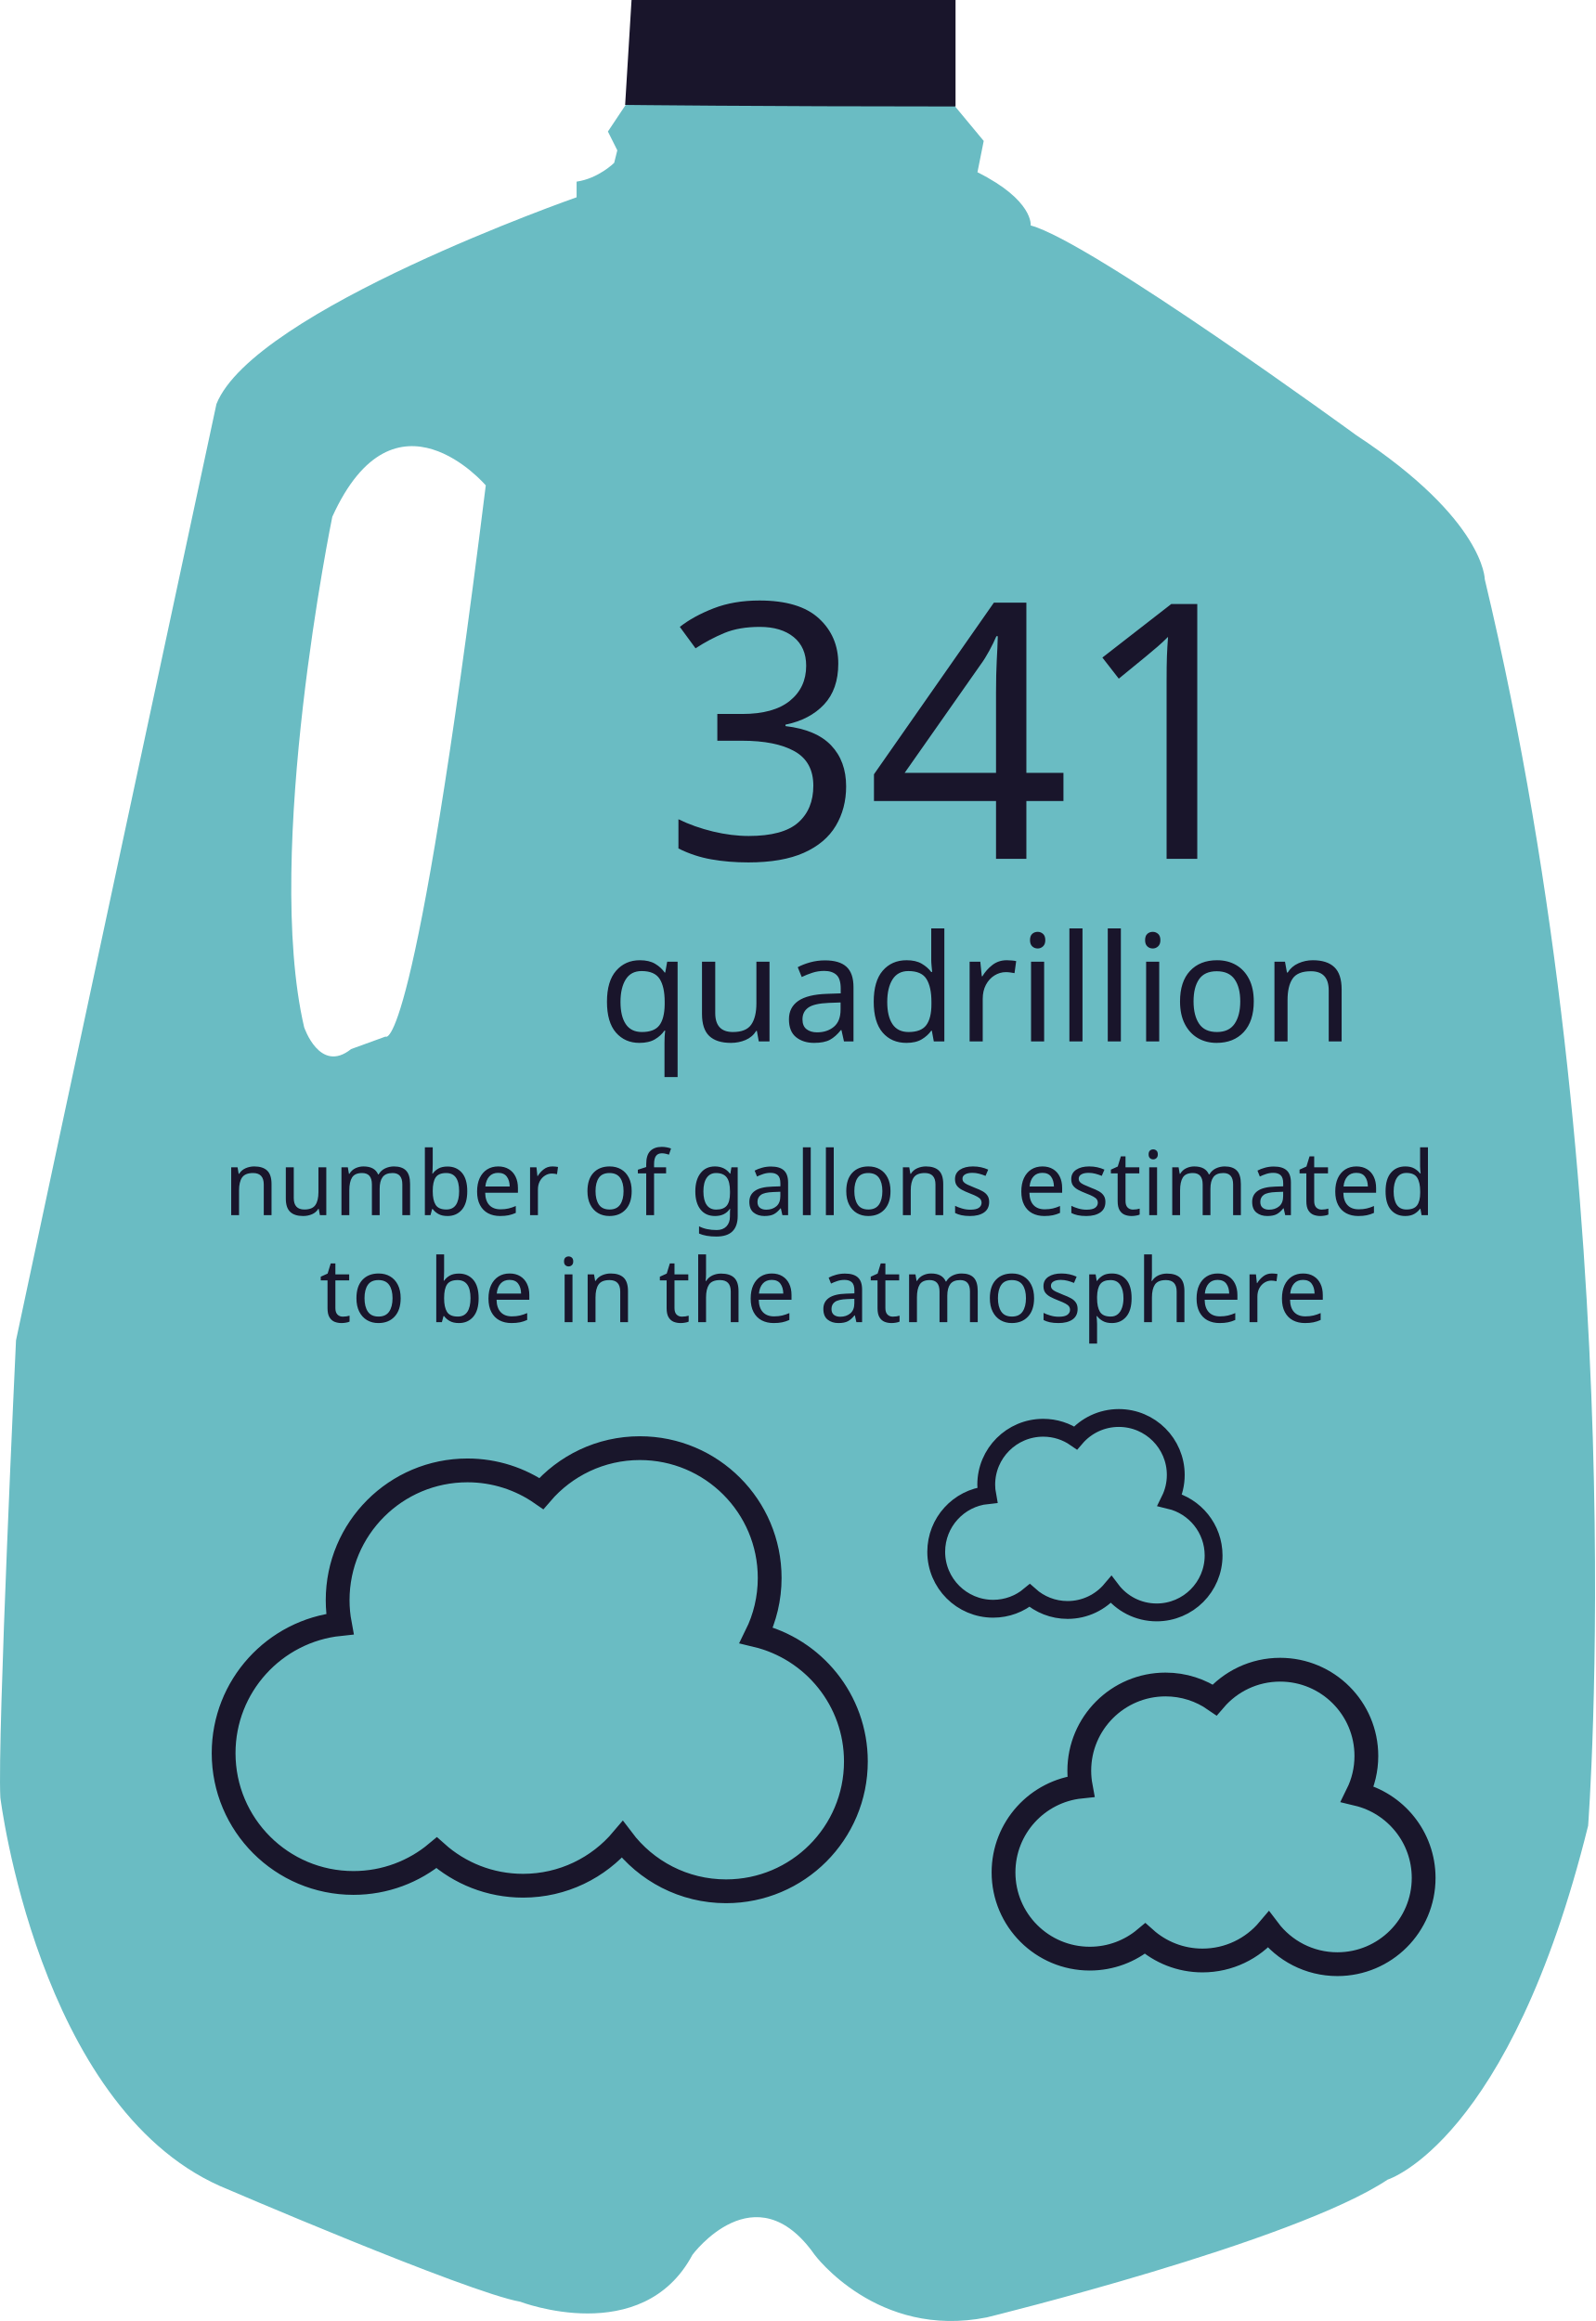
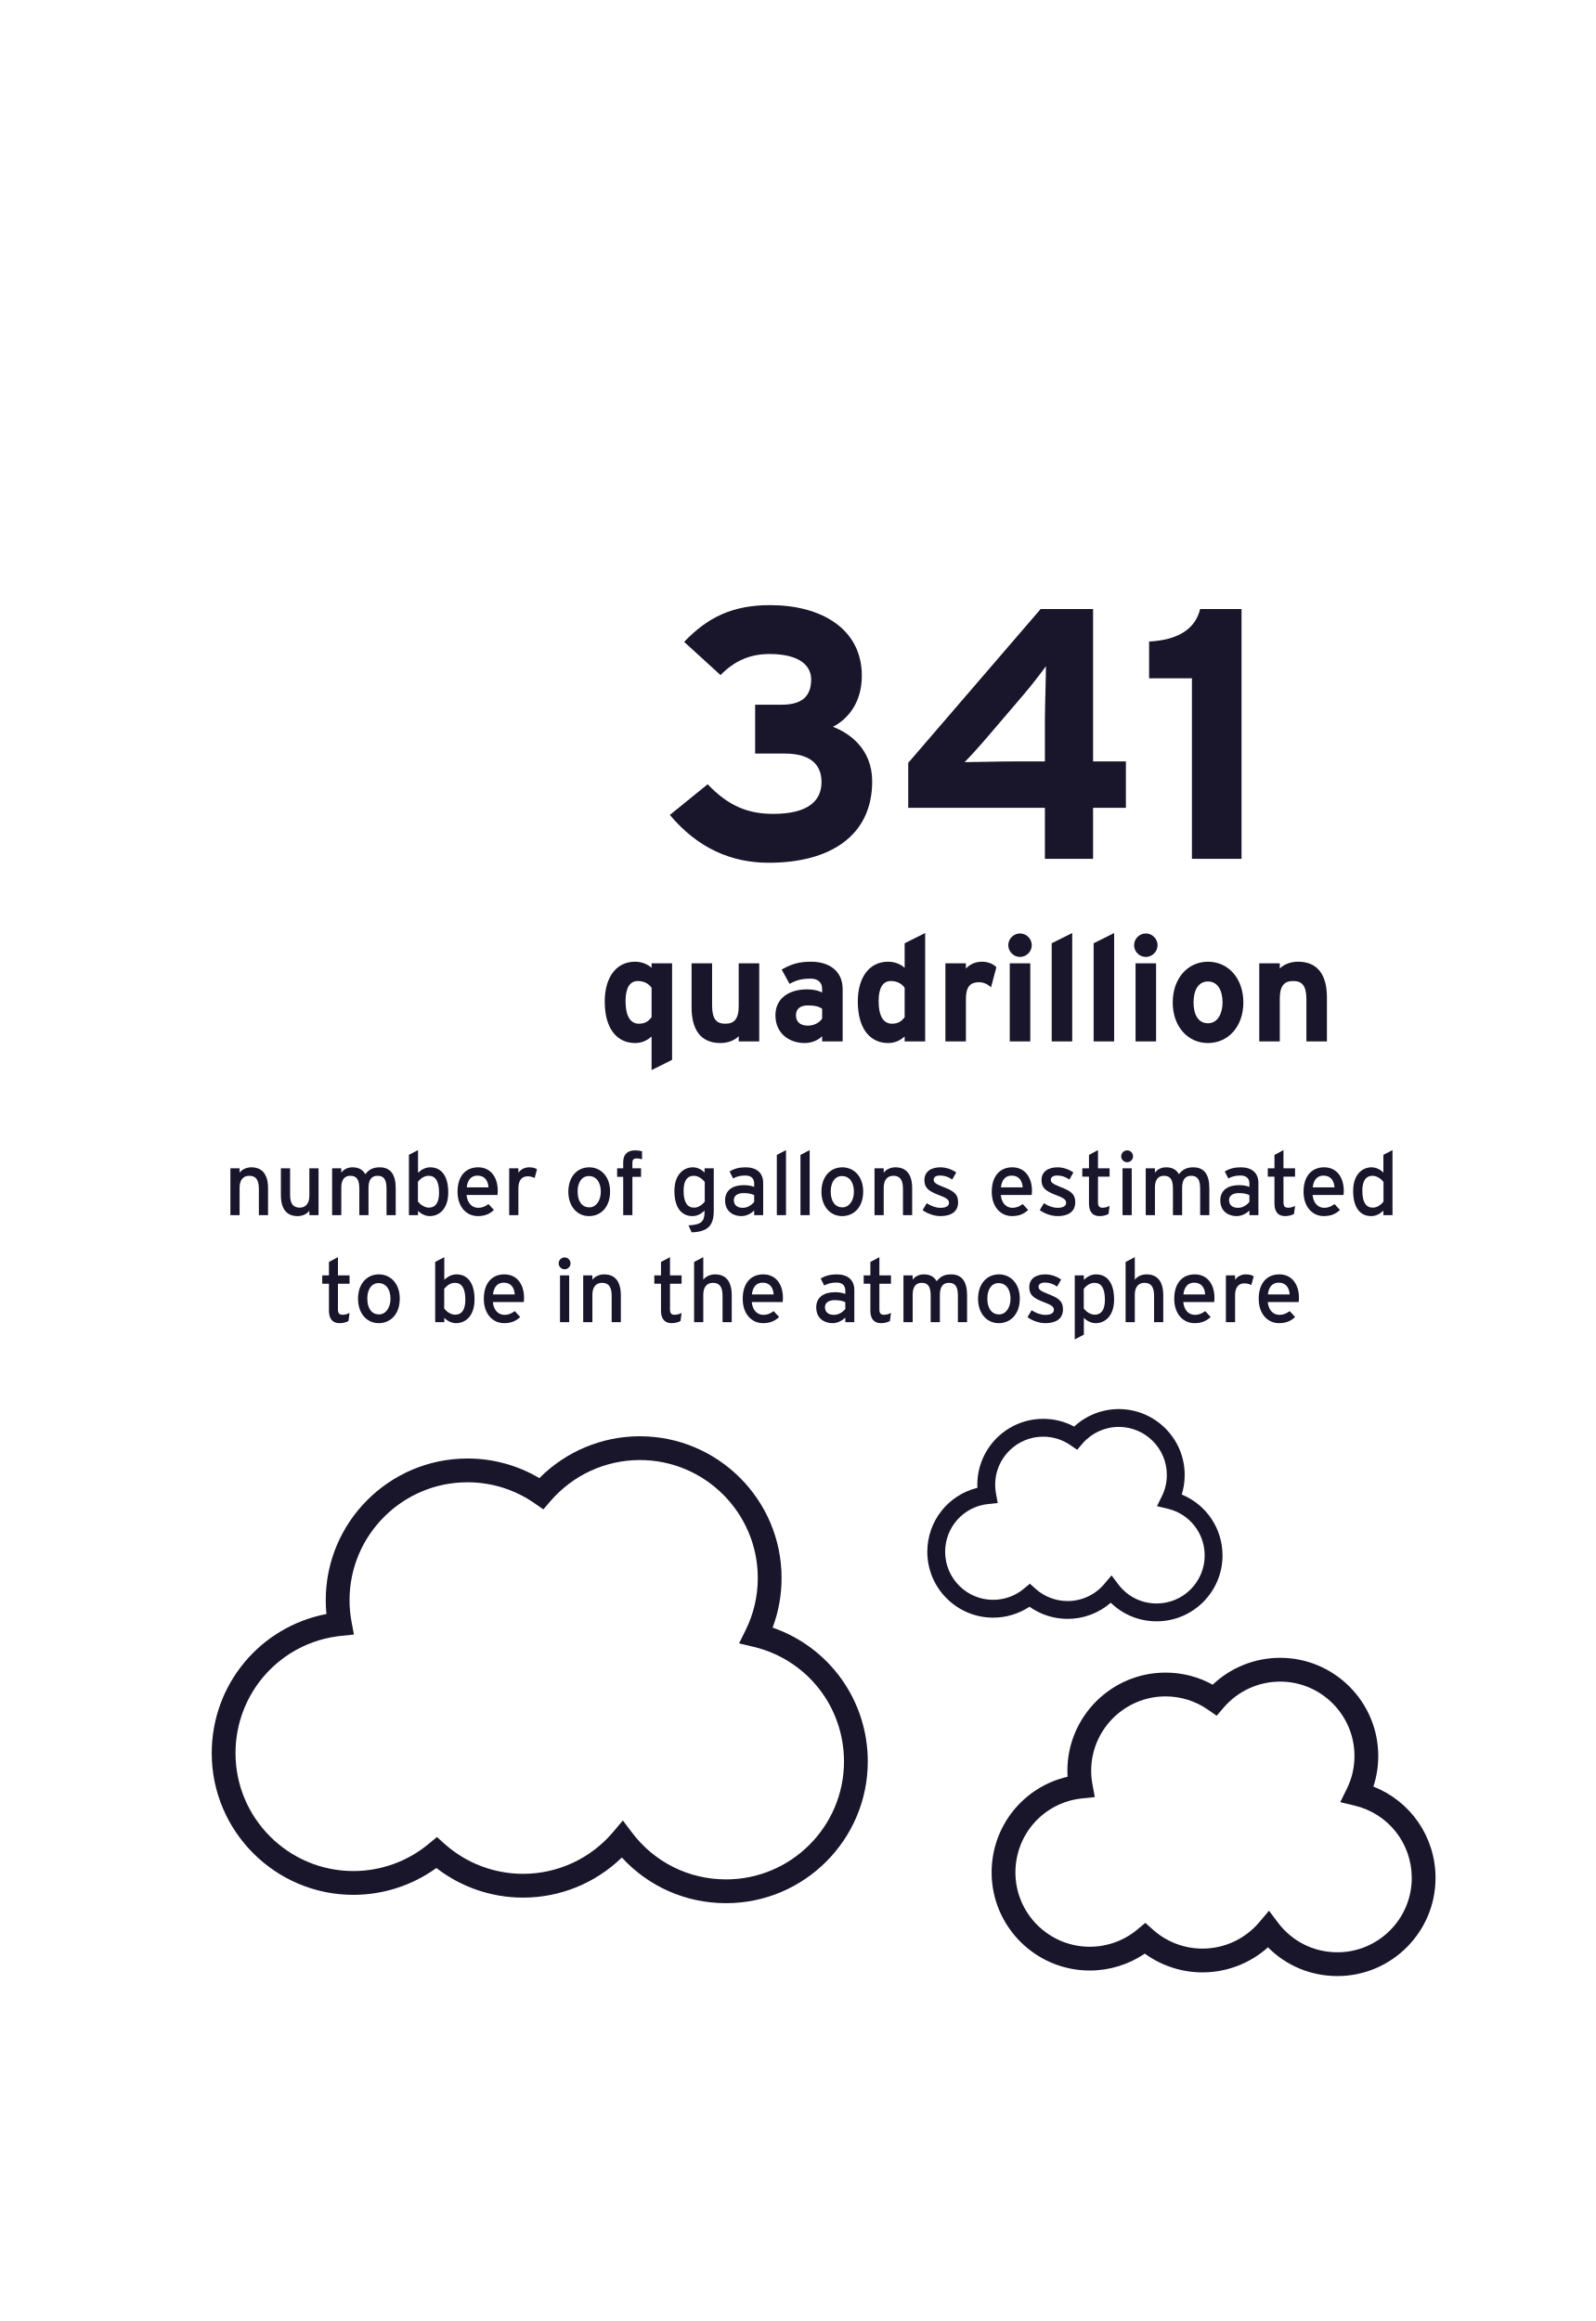
<svg xmlns="http://www.w3.org/2000/svg" version="1.1" id="Layer_1" x="0px" y="0px" width="536.378px" height="780.521px" viewBox="0 0 536.378 780.521" enable-background="new 0 0 536.378 780.521" xml:space="preserve">
  <g>
-     <path fill="#6ABCC3" d="M330.794,47.392l-2.105,10.53c18.959,9.479,17.902,17.903,17.902,17.903   c20.01,5.263,109.521,70.558,109.521,70.558c43.176,28.433,43.176,48.442,43.176,48.442   c50.553,211.678,34.752,419.134,34.752,419.134c-26.328,106.364-67.396,119.005-67.396,119.005   C435.048,754.024,331.851,779.3,331.851,779.3c-36.859,7.373-57.921-21.062-57.921-21.062c-20.01-28.438-41.069,0-41.069,0   c-16.853,31.595-57.922,15.798-57.922,15.798c-17.903-3.157-101.101-38.964-101.101-38.964   c-61.081-27.388-73.72-130.586-73.72-130.586c-1.052-20.015,5.267-153.751,5.267-153.751   c4.915-23.522,67.401-314.881,67.401-314.881c12.635-31.595,121.105-69.508,121.105-69.508v-5.267   c7.373-1.051,12.637-6.318,12.637-6.318l1.055-4.212l-3.161-6.318l8.424-12.636l2.175-18.333l100.025,15.161L330.794,47.392z    M163.352,163.23c0,0-30.543-35.806-51.604,10.534c0,0-23.17,112.683-9.479,171.655c0,0,5.267,15.797,15.798,7.373l11.584-4.212   C129.651,348.581,139.13,358.056,163.352,163.23z" />
-     <path fill="#19152B" d="M210.215,35.279c0,0,45.303,0.528,111.105,0.528V0H212.368L210.215,35.279z" />
+     <rect x="56.69" y="386.761" fill="none" width="434.001" height="82" />
  </g>
-   <rect x="56.69" y="386.761" fill="none" width="434.001" height="82" />
-   <text transform="matrix(1 0 0 1 75.1978 408.6309)" fill="#19152B" font-family="'Interstate-Regular'" font-size="30">number of gallons estimated </text>
-   <text transform="matrix(1 0 0 1 107.373 444.6309)" fill="#19152B" font-family="'Interstate-Regular'" font-size="30">to be in the atmosphere</text>
-   <text transform="matrix(1 0 0 1 222.7314 288.8154)" fill="#19152B" font-family="'Interstate-Bold'" font-size="120">341</text>
-   <text transform="matrix(1 0 0 1 201.3555 350.21)" fill="#19152B" font-family="'Interstate-Bold'" font-size="50">quadrillion</text>
-   <path fill="none" stroke="#19162B" stroke-width="6" stroke-miterlimit="10" d="M393.408,504.457  c1.258-2.55,1.967-5.418,1.967-8.454c0-10.578-8.572-19.151-19.15-19.151c-5.812,0-11.021,2.599-14.531,6.69  c-3.098-2.147-6.852-3.408-10.9-3.408c-10.578,0-19.152,8.574-19.152,19.15c0,1.202,0.117,2.377,0.328,3.518  c-9.635,1.002-17.146,9.146-17.146,19.048c0,10.575,8.572,19.149,19.148,19.149c4.672,0,8.953-1.675,12.275-4.455  c3.387,3.024,7.854,4.865,12.752,4.865c5.875,0,11.131-2.649,14.645-6.817c3.496,4.639,9.049,7.638,15.305,7.638  c10.578,0,19.148-8.572,19.148-19.148C408.091,514.041,401.832,506.471,393.408,504.457z" />
-   <path fill="none" stroke="#19162B" stroke-width="8" stroke-miterlimit="10" d="M456.488,603.316  c1.906-3.862,2.979-8.207,2.979-12.808c0-16.021-12.979-29.007-29.004-29.007c-8.809,0-16.695,3.935-22.016,10.135  c-4.688-3.253-10.373-5.162-16.51-5.162c-16.02,0-29.006,12.986-29.006,29.006c0,1.819,0.176,3.602,0.496,5.327  c-14.594,1.519-25.973,13.854-25.973,28.851c0,16.019,12.984,29.005,29.006,29.005c7.076,0,13.559-2.537,18.592-6.748  c5.129,4.58,11.895,7.369,19.312,7.369c8.896,0,16.857-4.015,22.182-10.325c5.295,7.024,13.705,11.567,23.18,11.567  c16.02,0,29.004-12.987,29.004-29.005C478.73,617.832,469.246,606.366,456.488,603.316z" />
-   <path fill="none" stroke="#19162B" stroke-width="8" stroke-miterlimit="10" d="M254.337,549.917  c2.869-5.812,4.482-12.354,4.482-19.272c0-24.106-19.542-43.65-43.651-43.65c-13.259,0-25.126,5.92-33.134,15.249  c-7.053-4.895-15.611-7.769-24.843-7.769c-24.111,0-43.652,19.545-43.652,43.65c0,2.74,0.264,5.42,0.747,8.02  c-21.964,2.282-39.089,20.848-39.089,43.414c0,24.108,19.543,43.652,43.651,43.652c10.65,0,20.405-3.818,27.982-10.156  c7.718,6.896,17.898,11.089,29.062,11.089c13.396,0,25.376-6.038,33.382-15.533c7.969,10.566,20.625,17.404,34.884,17.404  c24.107,0,43.651-19.542,43.651-43.65C287.81,571.763,273.535,554.506,254.337,549.917z" />
+   <g enable-background="new    ">
+     <g>
+       <path fill="#19152B" d="M87.047,408.631v-8.909c0-3.181-1.2-4.32-3.24-4.32c-2.07,0-3.24,1.47-3.24,4.02v9.21h-3.09v-15.749h3.09    v1.5c0.78-1.141,2.34-1.83,3.96-1.83c3.66,0,5.61,2.399,5.61,7.05v9.029H87.047z" />
+     </g>
+     <g>
+       <path fill="#19152B" d="M104.027,408.631v-1.5c-0.78,1.14-2.34,1.83-3.96,1.83c-3.66,0-5.609-2.4-5.609-7.05v-9.029h3.09v8.909    c0,3.18,1.2,4.32,3.24,4.32c2.07,0,3.24-1.471,3.24-4.021v-9.209h3.09v15.749H104.027z" />
+     </g>
+     <g>
+       <path fill="#19152B" d="M129.977,408.631v-8.909c0-3.181-0.99-4.32-3.03-4.32c-2.07,0-3.03,1.47-3.03,4.02v9.21h-3.09v-8.909    c0-3.181-0.99-4.32-3.03-4.32c-2.07,0-3.03,1.47-3.03,4.02v9.21h-3.09v-15.749h3.09v1.5c0.78-1.141,2.13-1.83,3.75-1.83    c2.13,0,3.48,0.81,4.32,2.31c1.14-1.41,2.37-2.31,4.83-2.31c3.66,0,5.4,2.399,5.4,7.05v9.029H129.977z" />
+     </g>
+     <g>
+       <path fill="#19152B" d="M144.527,408.961c-1.59,0-3.09-0.84-3.96-1.8v1.47h-3.06v-20.279l3.06-1.59v7.62    c1.14-1.051,2.46-1.83,4.11-1.83c3.39,0,6.06,2.46,6.06,8.459C150.736,406.411,147.796,408.961,144.527,408.961z M144.107,395.401    c-1.47,0-2.76,0.99-3.57,2.01v6.63c0.69,0.93,2.13,2.07,3.69,2.07c2.22,0,3.42-1.681,3.42-5.01    C147.646,397.142,146.387,395.401,144.107,395.401z" />
+     </g>
+     <g>
+       <path fill="#19152B" d="M167.296,401.852h-10.41c0.33,3.029,2.04,4.319,3.96,4.319c1.32,0,2.37-0.479,3.42-1.26l1.83,1.979    c-1.38,1.32-3.03,2.07-5.43,2.07c-3.69,0-6.81-2.97-6.81-8.189c0-5.34,2.82-8.22,6.9-8.22c4.47,0,6.63,3.63,6.63,7.89    C167.386,401.011,167.326,401.521,167.296,401.852z M160.546,395.342c-2.07,0-3.33,1.439-3.6,3.959h7.32    C164.116,397.142,163.096,395.342,160.546,395.342z" />
+     </g>
+     <g>
+       <path fill="#19152B" d="M179.776,396.151c-0.66-0.36-1.35-0.57-2.37-0.57c-1.95,0-3.09,1.38-3.09,4.05v9h-3.09v-15.749h3.09v1.5    c0.72-1.051,2.04-1.83,3.6-1.83c1.26,0,2.04,0.239,2.67,0.66L179.776,396.151z" />
+     </g>
+     <g>
+       <path fill="#19152B" d="M198.045,408.961c-3.959,0-6.93-3.27-6.93-8.189c0-5.16,3.06-8.22,7.02-8.22c4.02,0,7.02,3.21,7.02,8.13    C205.155,405.901,202.095,408.961,198.045,408.961z M198.016,395.491c-2.34,0-3.78,2.07-3.78,5.19c0,3.449,1.59,5.339,3.93,5.339    s3.87-2.369,3.87-5.249C202.036,397.562,200.505,395.491,198.016,395.491z" />
+     </g>
+     <g>
+       <path fill="#19152B" d="M214.096,389.552c-1.02,0-1.44,0.39-1.44,1.53v1.8h2.91v2.88h-2.91v12.869h-3.09v-12.869h-2.04v-2.88h2.04    v-2.07c0-2.88,1.77-3.96,3.99-3.96c0.81,0,1.68,0.12,2.34,0.3v2.7C215.175,389.642,214.635,389.552,214.096,389.552z" />
+     </g>
+     <g>
+       <path fill="#19152B" d="M232.575,414.421l-1.05-2.34c4.44-0.21,5.4-1.41,5.4-4.68v-0.271c-1.14,1.05-2.43,1.83-4.08,1.83    c-3.36,0-6.06-2.46-6.06-8.46c0-5.399,2.97-7.949,6.21-7.949c1.59,0,3.09,0.84,3.93,1.8v-1.47h3.09v14.249    C240.015,411.931,238.275,414.24,232.575,414.421z M236.985,397.472c-0.69-0.931-2.13-2.07-3.69-2.07c-2.22,0-3.42,1.68-3.42,5.01    c0,3.96,1.26,5.7,3.54,5.7c1.47,0,2.76-0.99,3.57-2.011V397.472z" />
+     </g>
+     <g>
+       <path fill="#19152B" d="M253.605,408.631v-1.56c-1.08,1.079-2.61,1.89-4.32,1.89c-2.55,0-5.46-1.44-5.46-5.31    c0-3.51,2.7-5.101,6.27-5.101c1.47,0,2.64,0.211,3.51,0.601v-1.17c0-1.71-1.05-2.67-2.97-2.67c-1.62,0-2.88,0.3-4.11,0.99    l-1.2-2.34c1.5-0.931,3.18-1.41,5.4-1.41c3.51,0,5.91,1.71,5.91,5.279v10.8H253.605z M253.605,401.911    c-0.84-0.42-1.92-0.69-3.6-0.69c-1.979,0-3.24,0.9-3.24,2.341c0,1.56,0.99,2.609,3.03,2.609c1.65,0,3.09-1.02,3.81-2.01V401.911z" />
+     </g>
+     <g>
+       <path fill="#19152B" d="M261.225,408.631v-20.249l3.09-1.62v21.869H261.225z" />
+     </g>
+     <g>
+       <path fill="#19152B" d="M269.174,408.631v-20.249l3.09-1.62v21.869H269.174z" />
+     </g>
+     <g>
+       <path fill="#19152B" d="M283.154,408.961c-3.959,0-6.93-3.27-6.93-8.189c0-5.16,3.061-8.22,7.021-8.22c4.02,0,7.02,3.21,7.02,8.13    C290.264,405.901,287.205,408.961,283.154,408.961z M283.125,395.491c-2.34,0-3.779,2.07-3.779,5.19    c0,3.449,1.59,5.339,3.93,5.339s3.869-2.369,3.869-5.249C287.144,397.562,285.615,395.491,283.125,395.491z" />
+     </g>
+     <g>
+       <path fill="#19152B" d="M303.644,408.631v-8.909c0-3.181-1.2-4.32-3.24-4.32c-2.07,0-3.24,1.47-3.24,4.02v9.21h-3.09v-15.749h3.09    v1.5c0.781-1.141,2.34-1.83,3.961-1.83c3.659,0,5.609,2.399,5.609,7.05v9.029H303.644z" />
+     </g>
+     <g>
+       <path fill="#19152B" d="M316.275,408.961c-2.131,0-4.44-0.84-6.03-2.01l1.409-2.34c1.471,1.02,3.121,1.56,4.59,1.56    c1.951,0,2.881-0.63,2.881-1.74c0-1.199-1.381-1.77-3.66-2.64c-3.391-1.32-4.62-2.46-4.62-4.949c0-2.82,2.22-4.29,5.37-4.29    c1.98,0,3.93,0.72,5.34,1.739l-1.35,2.37c-1.291-0.899-2.58-1.35-4.08-1.35s-2.16,0.6-2.16,1.439c0,0.78,0.54,1.351,2.91,2.28    c3.51,1.35,5.31,2.31,5.31,5.279C322.184,407.791,319.365,408.961,316.275,408.961z" />
+     </g>
+     <g>
+       <path fill="#19152B" d="M346.933,401.852h-10.409c0.329,3.029,2.04,4.319,3.96,4.319c1.319,0,2.369-0.479,3.42-1.26l1.83,1.979    c-1.381,1.32-3.03,2.07-5.43,2.07c-3.69,0-6.811-2.97-6.811-8.189c0-5.34,2.82-8.22,6.9-8.22c4.469,0,6.629,3.63,6.629,7.89    C347.023,401.011,346.963,401.521,346.933,401.852z M340.183,395.342c-2.069,0-3.33,1.439-3.6,3.959h7.32    C343.753,397.142,342.734,395.342,340.183,395.342z" />
+     </g>
+     <g>
+       <path fill="#19152B" d="M355.664,408.961c-2.13,0-4.439-0.84-6.029-2.01l1.409-2.34c1.47,1.02,3.12,1.56,4.59,1.56    c1.95,0,2.88-0.63,2.88-1.74c0-1.199-1.38-1.77-3.66-2.64c-3.39-1.32-4.619-2.46-4.619-4.949c0-2.82,2.22-4.29,5.369-4.29    c1.98,0,3.93,0.72,5.34,1.739l-1.35,2.37c-1.29-0.899-2.58-1.35-4.08-1.35s-2.16,0.6-2.16,1.439c0,0.78,0.541,1.351,2.91,2.28    c3.51,1.35,5.311,2.31,5.311,5.279C361.574,407.791,358.753,408.961,355.664,408.961z" />
+     </g>
+     <g>
+       <path fill="#19152B" d="M372.763,408.241c-0.75,0.42-1.8,0.72-3.029,0.72c-2.19,0-3.541-1.35-3.541-4.17v-9.09h-2.25v-2.819h2.25    v-4.5l3.03-1.62v6.12h3.899v2.819h-3.899v8.55c0,1.47,0.479,1.89,1.62,1.89c0.811,0,1.71-0.3,2.279-0.63L372.763,408.241z" />
+     </g>
+     <g>
+       <path fill="#19152B" d="M379.033,390.842c-1.109,0-2.01-0.9-2.01-1.98c0-1.109,0.9-2.01,2.01-2.01c1.08,0,1.98,0.9,1.98,2.01    C381.013,389.941,380.113,390.842,379.033,390.842z M377.473,408.631v-15.749h3.09v15.749H377.473z" />
+     </g>
+     <g>
+       <path fill="#19152B" d="M403.573,408.631v-8.909c0-3.181-0.99-4.32-3.03-4.32c-2.069,0-3.029,1.47-3.029,4.02v9.21h-3.09v-8.909    c0-3.181-0.99-4.32-3.03-4.32c-2.069,0-3.029,1.47-3.029,4.02v9.21h-3.09v-15.749h3.09v1.5c0.779-1.141,2.13-1.83,3.75-1.83    c2.13,0,3.479,0.81,4.319,2.31c1.14-1.41,2.37-2.31,4.83-2.31c3.659,0,5.399,2.399,5.399,7.05v9.029H403.573z" />
+     </g>
+     <g>
+       <path fill="#19152B" d="M420.132,408.631v-1.56c-1.08,1.079-2.61,1.89-4.32,1.89c-2.55,0-5.459-1.44-5.459-5.31    c0-3.51,2.699-5.101,6.27-5.101c1.47,0,2.64,0.211,3.51,0.601v-1.17c0-1.71-1.05-2.67-2.97-2.67c-1.62,0-2.88,0.3-4.11,0.99    l-1.199-2.34c1.5-0.931,3.18-1.41,5.399-1.41c3.51,0,5.91,1.71,5.91,5.279v10.8H420.132z M420.132,401.911    c-0.84-0.42-1.92-0.69-3.6-0.69c-1.98,0-3.24,0.9-3.24,2.341c0,1.56,0.99,2.609,3.03,2.609c1.649,0,3.09-1.02,3.81-2.01V401.911z" />
+     </g>
+     <g>
+       <path fill="#19152B" d="M435.132,408.241c-0.75,0.42-1.8,0.72-3.03,0.72c-2.189,0-3.539-1.35-3.539-4.17v-9.09h-2.25v-2.819h2.25    v-4.5l3.029-1.62v6.12h3.9v2.819h-3.9v8.55c0,1.47,0.48,1.89,1.62,1.89c0.81,0,1.71-0.3,2.28-0.63L435.132,408.241z" />
+     </g>
+     <g>
+       <path fill="#19152B" d="M451.783,401.852h-10.41c0.33,3.029,2.04,4.319,3.96,4.319c1.32,0,2.37-0.479,3.42-1.26l1.83,1.979    c-1.38,1.32-3.03,2.07-5.43,2.07c-3.69,0-6.81-2.97-6.81-8.189c0-5.34,2.819-8.22,6.899-8.22c4.47,0,6.63,3.63,6.63,7.89    C451.873,401.011,451.812,401.521,451.783,401.852z M445.033,395.342c-2.07,0-3.33,1.439-3.6,3.959h7.319    C448.602,397.142,447.583,395.342,445.033,395.342z" />
+     </g>
+     <g>
+       <path fill="#19152B" d="M465.193,408.631v-1.5c-1.141,1.05-2.46,1.83-4.11,1.83c-3.39,0-6.06-2.46-6.06-8.46    c0-5.399,2.94-7.949,6.21-7.949c1.59,0,3.09,0.84,3.96,1.8v-6l3.06-1.59v21.869H465.193z M465.222,397.472    c-0.689-0.931-2.13-2.07-3.689-2.07c-2.22,0-3.42,1.68-3.42,5.01c0,3.96,1.26,5.7,3.54,5.7c1.47,0,2.76-0.99,3.569-2.011V397.472z    " />
+     </g>
+   </g>
+   <g enable-background="new    ">
+     <g>
+       <path fill="#19152B" d="M117.183,444.241c-0.75,0.42-1.8,0.72-3.03,0.72c-2.19,0-3.54-1.35-3.54-4.17v-9.09h-2.25v-2.819h2.25    v-4.5l3.03-1.62v6.12h3.9v2.819h-3.9v8.55c0,1.47,0.48,1.89,1.62,1.89c0.81,0,1.71-0.3,2.28-0.63L117.183,444.241z" />
+     </g>
+     <g>
+       <path fill="#19152B" d="M127.323,444.961c-3.959,0-6.93-3.27-6.93-8.189c0-5.16,3.06-8.22,7.02-8.22c4.02,0,7.02,3.21,7.02,8.13    C134.433,441.901,131.373,444.961,127.323,444.961z M127.293,431.491c-2.34,0-3.78,2.07-3.78,5.19c0,3.449,1.59,5.339,3.93,5.339    s3.87-2.369,3.87-5.249C131.313,433.562,129.783,431.491,127.293,431.491z" />
+     </g>
+     <g>
+       <path fill="#19152B" d="M153.363,444.961c-1.59,0-3.09-0.84-3.96-1.8v1.47h-3.06v-20.279l3.06-1.59v7.62    c1.14-1.051,2.46-1.83,4.11-1.83c3.39,0,6.06,2.46,6.06,8.459C159.572,442.411,156.632,444.961,153.363,444.961z M152.942,431.401    c-1.47,0-2.76,0.99-3.57,2.01v6.63c0.69,0.93,2.13,2.07,3.69,2.07c2.22,0,3.42-1.681,3.42-5.01    C156.482,433.142,155.223,431.401,152.942,431.401z" />
+     </g>
+     <g>
+       <path fill="#19152B" d="M176.132,437.852h-10.409c0.33,3.029,2.04,4.319,3.959,4.319c1.32,0,2.37-0.479,3.42-1.26l1.83,1.979    c-1.38,1.32-3.03,2.07-5.43,2.07c-3.69,0-6.81-2.97-6.81-8.189c0-5.34,2.82-8.22,6.9-8.22c4.47,0,6.63,3.63,6.63,7.89    C176.222,437.011,176.162,437.521,176.132,437.852z M169.382,431.342c-2.07,0-3.33,1.439-3.6,3.959h7.32    C172.952,433.142,171.932,431.342,169.382,431.342z" />
+     </g>
+     <g>
+       <path fill="#19152B" d="M189.872,426.842c-1.11,0-2.01-0.9-2.01-1.98c0-1.109,0.9-2.01,2.01-2.01c1.08,0,1.98,0.9,1.98,2.01    C191.852,425.941,190.952,426.842,189.872,426.842z M188.312,444.631v-15.749h3.09v15.749H188.312z" />
+     </g>
+     <g>
+       <path fill="#19152B" d="M205.682,444.631v-8.909c0-3.181-1.2-4.32-3.24-4.32c-2.07,0-3.24,1.47-3.24,4.02v9.21h-3.09v-15.749h3.09    v1.5c0.78-1.141,2.34-1.83,3.96-1.83c3.66,0,5.61,2.399,5.61,7.05v9.029H205.682z" />
+     </g>
+     <g>
+       <path fill="#19152B" d="M228.841,444.241c-0.75,0.42-1.8,0.72-3.03,0.72c-2.19,0-3.54-1.35-3.54-4.17v-9.09h-2.25v-2.819h2.25    v-4.5l3.03-1.62v6.12h3.9v2.819h-3.9v8.55c0,1.47,0.48,1.89,1.62,1.89c0.81,0,1.71-0.3,2.28-0.63L228.841,444.241z" />
+     </g>
+     <g>
+       <path fill="#19152B" d="M242.971,444.631v-8.909c0-3.181-1.2-4.32-3.24-4.32c-2.07,0-3.24,1.47-3.24,4.02v9.21h-3.09v-20.249    l3.09-1.62v7.62c0.78-1.141,2.34-1.83,3.96-1.83c3.66,0,5.61,2.399,5.61,7.05v9.029H242.971z" />
+     </g>
+     <g>
+       <path fill="#19152B" d="M263.19,437.852h-10.409c0.33,3.029,2.04,4.319,3.959,4.319c1.32,0,2.37-0.479,3.42-1.26l1.83,1.979    c-1.38,1.32-3.03,2.07-5.43,2.07c-3.69,0-6.81-2.97-6.81-8.189c0-5.34,2.82-8.22,6.9-8.22c4.47,0,6.63,3.63,6.63,7.89    C263.281,437.011,263.221,437.521,263.19,437.852z M256.441,431.342c-2.07,0-3.33,1.439-3.6,3.959h7.32    C260.011,433.142,258.991,431.342,256.441,431.342z" />
+     </g>
+     <g>
+       <path fill="#19152B" d="M284.25,444.631v-1.56c-1.08,1.079-2.609,1.89-4.319,1.89c-2.55,0-5.46-1.44-5.46-5.31    c0-3.51,2.7-5.101,6.27-5.101c1.471,0,2.641,0.211,3.51,0.601v-1.17c0-1.71-1.049-2.67-2.969-2.67c-1.621,0-2.881,0.3-4.11,0.99    l-1.2-2.34c1.5-0.931,3.18-1.41,5.4-1.41c3.51,0,5.909,1.71,5.909,5.279v10.8H284.25z M284.25,437.911    c-0.84-0.42-1.92-0.69-3.6-0.69c-1.979,0-3.24,0.9-3.24,2.341c0,1.56,0.99,2.609,3.03,2.609c1.649,0,3.09-1.02,3.81-2.01V437.911z    " />
+     </g>
+     <g>
+       <path fill="#19152B" d="M299.25,444.241c-0.75,0.42-1.8,0.72-3.029,0.72c-2.19,0-3.541-1.35-3.541-4.17v-9.09h-2.25v-2.819h2.25    v-4.5l3.03-1.62v6.12h3.899v2.819h-3.899v8.55c0,1.47,0.479,1.89,1.62,1.89c0.811,0,1.71-0.3,2.279-0.63L299.25,444.241z" />
+     </g>
+     <g>
+       <path fill="#19152B" d="M322.109,444.631v-8.909c0-3.181-0.99-4.32-3.029-4.32c-2.07,0-3.03,1.47-3.03,4.02v9.21h-3.09v-8.909    c0-3.181-0.99-4.32-3.03-4.32c-2.07,0-3.029,1.47-3.029,4.02v9.21h-3.09v-15.749h3.09v1.5c0.779-1.141,2.129-1.83,3.75-1.83    c2.129,0,3.479,0.81,4.319,2.31c1.14-1.41,2.37-2.31,4.829-2.31c3.66,0,5.4,2.399,5.4,7.05v9.029H322.109z" />
+     </g>
+     <g>
+       <path fill="#19152B" d="M335.819,444.961c-3.96,0-6.93-3.27-6.93-8.189c0-5.16,3.06-8.22,7.021-8.22c4.02,0,7.02,3.21,7.02,8.13    C342.929,441.901,339.869,444.961,335.819,444.961z M335.789,431.491c-2.34,0-3.779,2.07-3.779,5.19    c0,3.449,1.59,5.339,3.93,5.339s3.87-2.369,3.87-5.249C339.809,433.562,338.279,431.491,335.789,431.491z" />
+     </g>
+     <g>
+       <path fill="#19152B" d="M351.54,444.961c-2.13,0-4.44-0.84-6.03-2.01l1.41-2.34c1.471,1.02,3.12,1.56,4.59,1.56    c1.95,0,2.88-0.63,2.88-1.74c0-1.199-1.38-1.77-3.659-2.64c-3.391-1.32-4.621-2.46-4.621-4.949c0-2.82,2.221-4.29,5.371-4.29    c1.979,0,3.93,0.72,5.34,1.739l-1.351,2.37c-1.29-0.899-2.58-1.35-4.08-1.35c-1.499,0-2.159,0.6-2.159,1.439    c0,0.78,0.539,1.351,2.909,2.28c3.511,1.35,5.31,2.31,5.31,5.279C357.449,443.791,354.629,444.961,351.54,444.961z" />
+     </g>
+     <g>
+       <path fill="#19152B" d="M368.429,444.961c-1.59,0-3.09-0.84-3.96-1.8v5.67l-3.06,1.59v-21.539h3.06v1.5    c1.14-1.051,2.46-1.83,4.11-1.83c3.389,0,6.059,2.46,6.059,8.459C374.638,442.411,371.699,444.961,368.429,444.961z     M368.009,431.401c-1.471,0-2.76,0.99-3.57,2.01v6.63c0.689,0.93,2.131,2.07,3.689,2.07c2.221,0,3.42-1.681,3.42-5.01    C371.548,433.142,370.289,431.401,368.009,431.401z" />
+     </g>
+     <g>
+       <path fill="#19152B" d="M388.079,444.631v-8.909c0-3.181-1.2-4.32-3.239-4.32c-2.07,0-3.24,1.47-3.24,4.02v9.21h-3.09v-20.249    l3.09-1.62v7.62c0.779-1.141,2.34-1.83,3.959-1.83c3.66,0,5.61,2.399,5.61,7.05v9.029H388.079z" />
+     </g>
+     <g>
+       <path fill="#19152B" d="M408.298,437.852h-10.41c0.33,3.029,2.041,4.319,3.961,4.319c1.32,0,2.369-0.479,3.42-1.26l1.83,1.979    c-1.381,1.32-3.03,2.07-5.43,2.07c-3.69,0-6.811-2.97-6.811-8.189c0-5.34,2.82-8.22,6.9-8.22c4.469,0,6.629,3.63,6.629,7.89    C408.388,437.011,408.329,437.521,408.298,437.852z M401.548,431.342c-2.069,0-3.33,1.439-3.6,3.959h7.32    C405.119,433.142,404.099,431.342,401.548,431.342z" />
+     </g>
+     <g>
+       <path fill="#19152B" d="M420.777,432.151c-0.658-0.36-1.35-0.57-2.369-0.57c-1.949,0-3.09,1.38-3.09,4.05v9h-3.09v-15.749h3.09    v1.5c0.721-1.051,2.041-1.83,3.6-1.83c1.26,0,2.041,0.239,2.67,0.66L420.777,432.151z" />
+     </g>
+     <g>
+       <path fill="#19152B" d="M436.708,437.852h-10.41c0.33,3.029,2.039,4.319,3.959,4.319c1.32,0,2.371-0.479,3.42-1.26l1.83,1.979    c-1.379,1.32-3.029,2.07-5.43,2.07c-3.689,0-6.809-2.97-6.809-8.189c0-5.34,2.818-8.22,6.898-8.22c4.471,0,6.631,3.63,6.631,7.89    C436.798,437.011,436.738,437.521,436.708,437.852z M429.958,431.342c-2.07,0-3.33,1.439-3.6,3.959h7.318    C433.527,433.142,432.507,431.342,429.958,431.342z" />
+     </g>
+   </g>
+   <g enable-background="new    ">
+     <g>
+       <path fill="#19152B" d="M258.49,290.136c-12.6,0-23.879-4.92-33.239-16.08l12.719-10.319c6.96,7.319,13.56,9.96,22.079,9.96    c11.04,0,16.2-3.96,16.2-10.68c0-6.479-4.439-9.6-12.36-9.6h-9.959v-16.439h9c6.96,0,9.839-3,9.839-8.52    c0-4.32-3.479-8.52-14.039-8.52c-6.48,0-11.759,2.279-16.439,7.079l-12.239-11.159c8.04-8.399,16.439-12.359,28.918-12.359    c17.16,0,30.838,7.92,30.838,23.759c0,9.12-4.799,14.64-9.719,17.159c5.399,2.04,13.199,7.32,13.199,18.359    C293.289,280.896,279.369,290.136,258.49,290.136z" />
+     </g>
+     <g>
+       <path fill="#19152B" d="M367.568,271.656v17.159h-16.2v-17.159H305.41v-15.119l44.518-51.718h17.641v51.237h11.039v15.6H367.568z     M344.289,233.498l-12,14.039c-2.641,3.12-6.119,6.96-7.92,8.76c2.881,0,11.88-0.24,16.68-0.24h10.319v-13.68    c0-4.8,0.36-15.239,0.36-18.358C350.167,226.178,347.048,230.258,344.289,233.498z" />
+     </g>
+     <g>
+       <path fill="#19152B" d="M400.808,288.815v-60.718H386.41v-12.359c9.359-0.479,15.479-3.96,17.158-10.919h13.92v83.996H400.808z" />
+     </g>
+   </g>
+   <g enable-background="new    ">
+     <g>
+       <path fill="#19152B" d="M219.106,359.86V348.56c-1.3,1.15-3.05,2.2-5.55,2.2c-5.6,0-10.201-4.2-10.201-14.001    c0-7.851,3.7-13.351,10.201-13.351c2.3,0,4.3,0.9,5.55,2.05v-1.5h6.9v32.452L219.106,359.86z M219.106,332.159    c-1.05-1.45-2.65-2.25-4.65-2.25c-2.65,0-4.1,2.3-4.1,6.7c0,5.4,1.8,7.65,4.5,7.65c2.15,0,3.25-0.9,4.25-2.2V332.159z" />
+     </g>
+     <g>
+       <path fill="#19152B" d="M248.406,350.21v-1.75c-1.2,1.25-3.4,2.3-6.15,2.3c-6.7,0-9.701-4.6-9.701-12.001v-14.801h6.9v14.201    c0,4.7,1.6,6.101,4.45,6.101c2.851,0,4.5-1.4,4.5-5.95v-14.352h6.9v26.252H248.406z" />
+     </g>
+     <g>
+       <path fill="#19152B" d="M276.457,350.21v-1.75c-1.25,1.3-3.45,2.3-5.9,2.3c-4.9,0-9.801-3-9.801-9.351c0-5.8,4.7-8.7,10.65-8.7    c2.4,0,3.951,0.5,5.051,1.05v-1.3c0-1.851-1.25-3.351-3.75-3.351c-3.15,0-4.801,0.45-7.201,1.75l-2.65-4.8    c3.05-1.75,5.601-2.65,9.851-2.65c6.35,0,10.65,3.301,10.65,9.2v17.602H276.457z M276.457,339.209c-1.2-0.75-2.35-1.1-4.801-1.1    c-2.6,0-4,1.2-4,3.3c0,1.851,1.051,3.5,4,3.5c2.25,0,4.051-1.149,4.801-2.399V339.209z" />
+     </g>
+     <g>
+       <path fill="#19152B" d="M304.207,350.21v-1.65c-1.301,1.15-3.051,2.2-5.551,2.2c-5.6,0-10.201-4.2-10.201-14.001    c0-7.851,3.701-13.351,10.201-13.351c2.301,0,4.301,0.9,5.551,2.05v-8.25l6.9-3.45v36.452H304.207z M304.207,332.159    c-1.051-1.45-2.65-2.25-4.65-2.25c-2.65,0-4.101,2.3-4.101,6.7c0,5.4,1.8,7.65,4.501,7.65c2.149,0,3.25-0.9,4.25-2.2V332.159z" />
+     </g>
+     <g>
+       <path fill="#19152B" d="M333.256,332.009c-1.101-1-2.45-1.7-4.001-1.7c-2.699,0-4.449,1.15-4.449,5.7v14.201h-6.9v-26.252h6.9    v1.75c1.199-1.25,2.949-2.3,5.4-2.3c2.25,0,3.949,0.9,4.85,1.851L333.256,332.009z" />
+     </g>
+     <g>
+       <path fill="#19152B" d="M343.005,321.809c-2.15,0-3.951-1.801-3.951-3.95c0-2.15,1.801-3.95,3.951-3.95s3.949,1.8,3.949,3.95    C346.955,320.008,345.156,321.809,343.005,321.809z M339.554,350.21v-26.252h6.9v26.252H339.554z" />
+     </g>
+     <g>
+       <path fill="#19152B" d="M353.655,350.21v-33.002l6.9-3.45v36.452H353.655z" />
+     </g>
+     <g>
+       <path fill="#19152B" d="M367.754,350.21v-33.002l6.9-3.45v36.452H367.754z" />
+     </g>
+     <g>
+       <path fill="#19152B" d="M385.304,321.809c-2.149,0-3.949-1.801-3.949-3.95c0-2.15,1.8-3.95,3.949-3.95    c2.15,0,3.951,1.8,3.951,3.95C389.255,320.008,387.455,321.809,385.304,321.809z M381.855,350.21v-26.252h6.9v26.252H381.855z" />
+     </g>
+     <g>
+       <path fill="#19152B" d="M406.206,350.76c-6.851,0-11.851-5.601-11.851-13.65c0-8.051,5-13.701,11.851-13.701    s11.9,5.65,11.9,13.701C418.106,345.159,413.056,350.76,406.206,350.76z M406.206,330.059c-3.3,0-4.851,3-4.851,7.051    c0,4.05,1.551,7,4.851,7s4.899-3.35,4.899-7C411.105,333.109,409.505,330.059,406.206,330.059z" />
+     </g>
+     <g>
+       <path fill="#19152B" d="M439.305,350.21v-14.201c0-4.7-1.601-6.1-4.45-6.1s-4.5,1.399-4.5,5.95v14.351h-6.9v-26.252h6.9v1.75    c1.199-1.25,3.4-2.3,6.15-2.3c6.7,0,9.7,4.601,9.7,12.001v14.801H439.305z" />
+     </g>
+   </g>
+   <g>
+     <path fill="#19162B" d="M388.949,545.229c-5.858,0-11.322-2.243-15.428-6.249c-4.004,3.482-9.139,5.429-14.521,5.429   c-4.618,0-9.085-1.437-12.814-4.084c-3.604,2.383-7.858,3.674-12.213,3.674c-12.213,0-22.148-9.937-22.148-22.149   c0-10.355,7.057-19.129,16.844-21.515c-0.017-0.352-0.025-0.702-0.025-1.051c0-12.214,9.938-22.15,22.152-22.15   c3.662,0,7.216,0.893,10.411,2.6c4.072-3.765,9.419-5.882,15.019-5.882c12.214,0,22.15,9.938,22.15,22.151   c0,2.265-0.334,4.47-0.997,6.589c8.218,3.36,13.714,11.36,13.72,20.488C411.097,535.294,401.162,545.229,388.949,545.229z    M373.775,529.781l2.265,3.005c3.087,4.095,7.792,6.443,12.909,6.443c8.904,0,16.148-7.244,16.148-16.147   c-0.005-7.505-5.099-13.965-12.387-15.707l-3.656-0.874l1.663-3.371c1.1-2.229,1.657-4.627,1.657-7.127   c0-8.906-7.245-16.151-16.15-16.151c-4.709,0-9.175,2.057-12.252,5.644l-1.762,2.054l-2.224-1.541   c-2.715-1.88-5.893-2.874-9.192-2.874c-8.906,0-16.152,7.245-16.152,16.15c0,0.975,0.094,1.975,0.278,2.972l0.591,3.194   l-3.23,0.336c-8.242,0.856-14.457,7.763-14.457,16.063c0,8.905,7.244,16.149,16.148,16.149c3.78,0,7.456-1.334,10.35-3.756   l1.989-1.664l1.935,1.728c2.963,2.646,6.782,4.103,10.754,4.103c4.768,0,9.27-2.096,12.351-5.751L373.775,529.781z" />
+   </g>
+   <g>
+     <path fill="#19162B" d="M449.726,664.526c-8.9,0-17.188-3.475-23.347-9.666c-6.022,5.398-13.827,8.424-22.015,8.424   c-7.006,0-13.779-2.219-19.396-6.303c-5.437,3.683-11.896,5.682-18.509,5.682c-18.199,0-33.006-14.806-33.006-33.005   c0-15.584,10.728-28.764,25.539-32.163c-0.041-0.674-0.062-1.346-0.062-2.015c0-18.2,14.807-33.007,33.006-33.007   c5.594,0,11.012,1.394,15.855,4.057c6.104-5.774,14.192-9.029,22.67-9.029c18.198,0,33.004,14.807,33.004,33.007   c0,3.549-0.55,6.998-1.638,10.3c12.506,4.894,20.901,16.942,20.901,30.714C482.73,649.721,467.924,664.526,449.726,664.526z    M426.723,642.548l3.018,4.003c4.778,6.34,12.062,9.976,19.985,9.976c13.787,0,25.004-11.217,25.004-25.005   c0-11.617-7.884-21.616-19.172-24.314l-4.876-1.166l2.219-4.495c1.702-3.449,2.565-7.163,2.565-11.038   c0-13.789-11.217-25.007-25.004-25.007c-7.296,0-14.214,3.186-18.98,8.739l-2.351,2.739l-2.965-2.058   c-4.193-2.91-9.114-4.448-14.229-4.448c-13.788,0-25.006,11.218-25.006,25.007c0,1.518,0.145,3.063,0.429,4.596l0.791,4.26   l-4.31,0.449c-12.763,1.329-22.387,12.021-22.387,24.873c0,13.788,11.218,25.005,25.006,25.005c5.852,0,11.542-2.065,16.025-5.816   l2.651-2.218l2.579,2.303c4.588,4.097,10.5,6.353,16.648,6.353c7.378,0,14.349-3.246,19.125-8.905L426.723,642.548z" />
+   </g>
+   <g>
+     <path fill="#19162B" d="M244.158,640.015c-13.507,0-26.041-5.544-35.052-15.36c-8.862,8.624-20.727,13.489-33.214,13.489   c-10.599,0-20.827-3.515-29.147-9.958c-8.086,5.841-17.869,9.025-27.897,9.025c-26.275,0-47.651-21.377-47.651-47.652   c0-23.093,16.314-42.526,38.573-46.788c-0.154-1.554-0.231-3.106-0.231-4.646c0-26.274,21.376-47.65,47.652-47.65   c8.576,0,16.866,2.271,24.181,6.595c8.926-8.984,21.058-14.074,33.796-14.074c26.275,0,47.651,21.375,47.651,47.649   c0,5.786-1.011,11.386-3.012,16.704c19.06,6.579,32.003,24.47,32.002,45.017C291.809,618.64,270.433,640.015,244.158,640.015z    M209.448,612.2l3.019,4.002c7.58,10.049,19.13,15.812,31.691,15.812c21.864,0,39.651-17.787,39.651-39.649   c0.001-18.424-12.501-34.279-30.402-38.558l-4.876-1.166l2.219-4.495c2.7-5.469,4.069-11.357,4.069-17.502   c0-21.862-17.787-39.649-39.651-39.649c-11.57,0-22.541,5.05-30.099,13.854l-2.351,2.738l-2.965-2.058   c-6.65-4.616-14.452-7.056-22.562-7.056c-21.864,0-39.652,17.787-39.652,39.65c0,2.408,0.229,4.86,0.68,7.289l0.792,4.261   l-4.311,0.448c-20.24,2.104-35.503,19.057-35.503,39.436c0,21.864,17.788,39.652,39.651,39.652c9.278,0,18.304-3.276,25.416-9.225   l2.653-2.219l2.579,2.305c7.269,6.494,16.643,10.071,26.397,10.071c11.709,0,22.762-5.144,30.324-14.11L209.448,612.2z" />
+   </g>
</svg>
